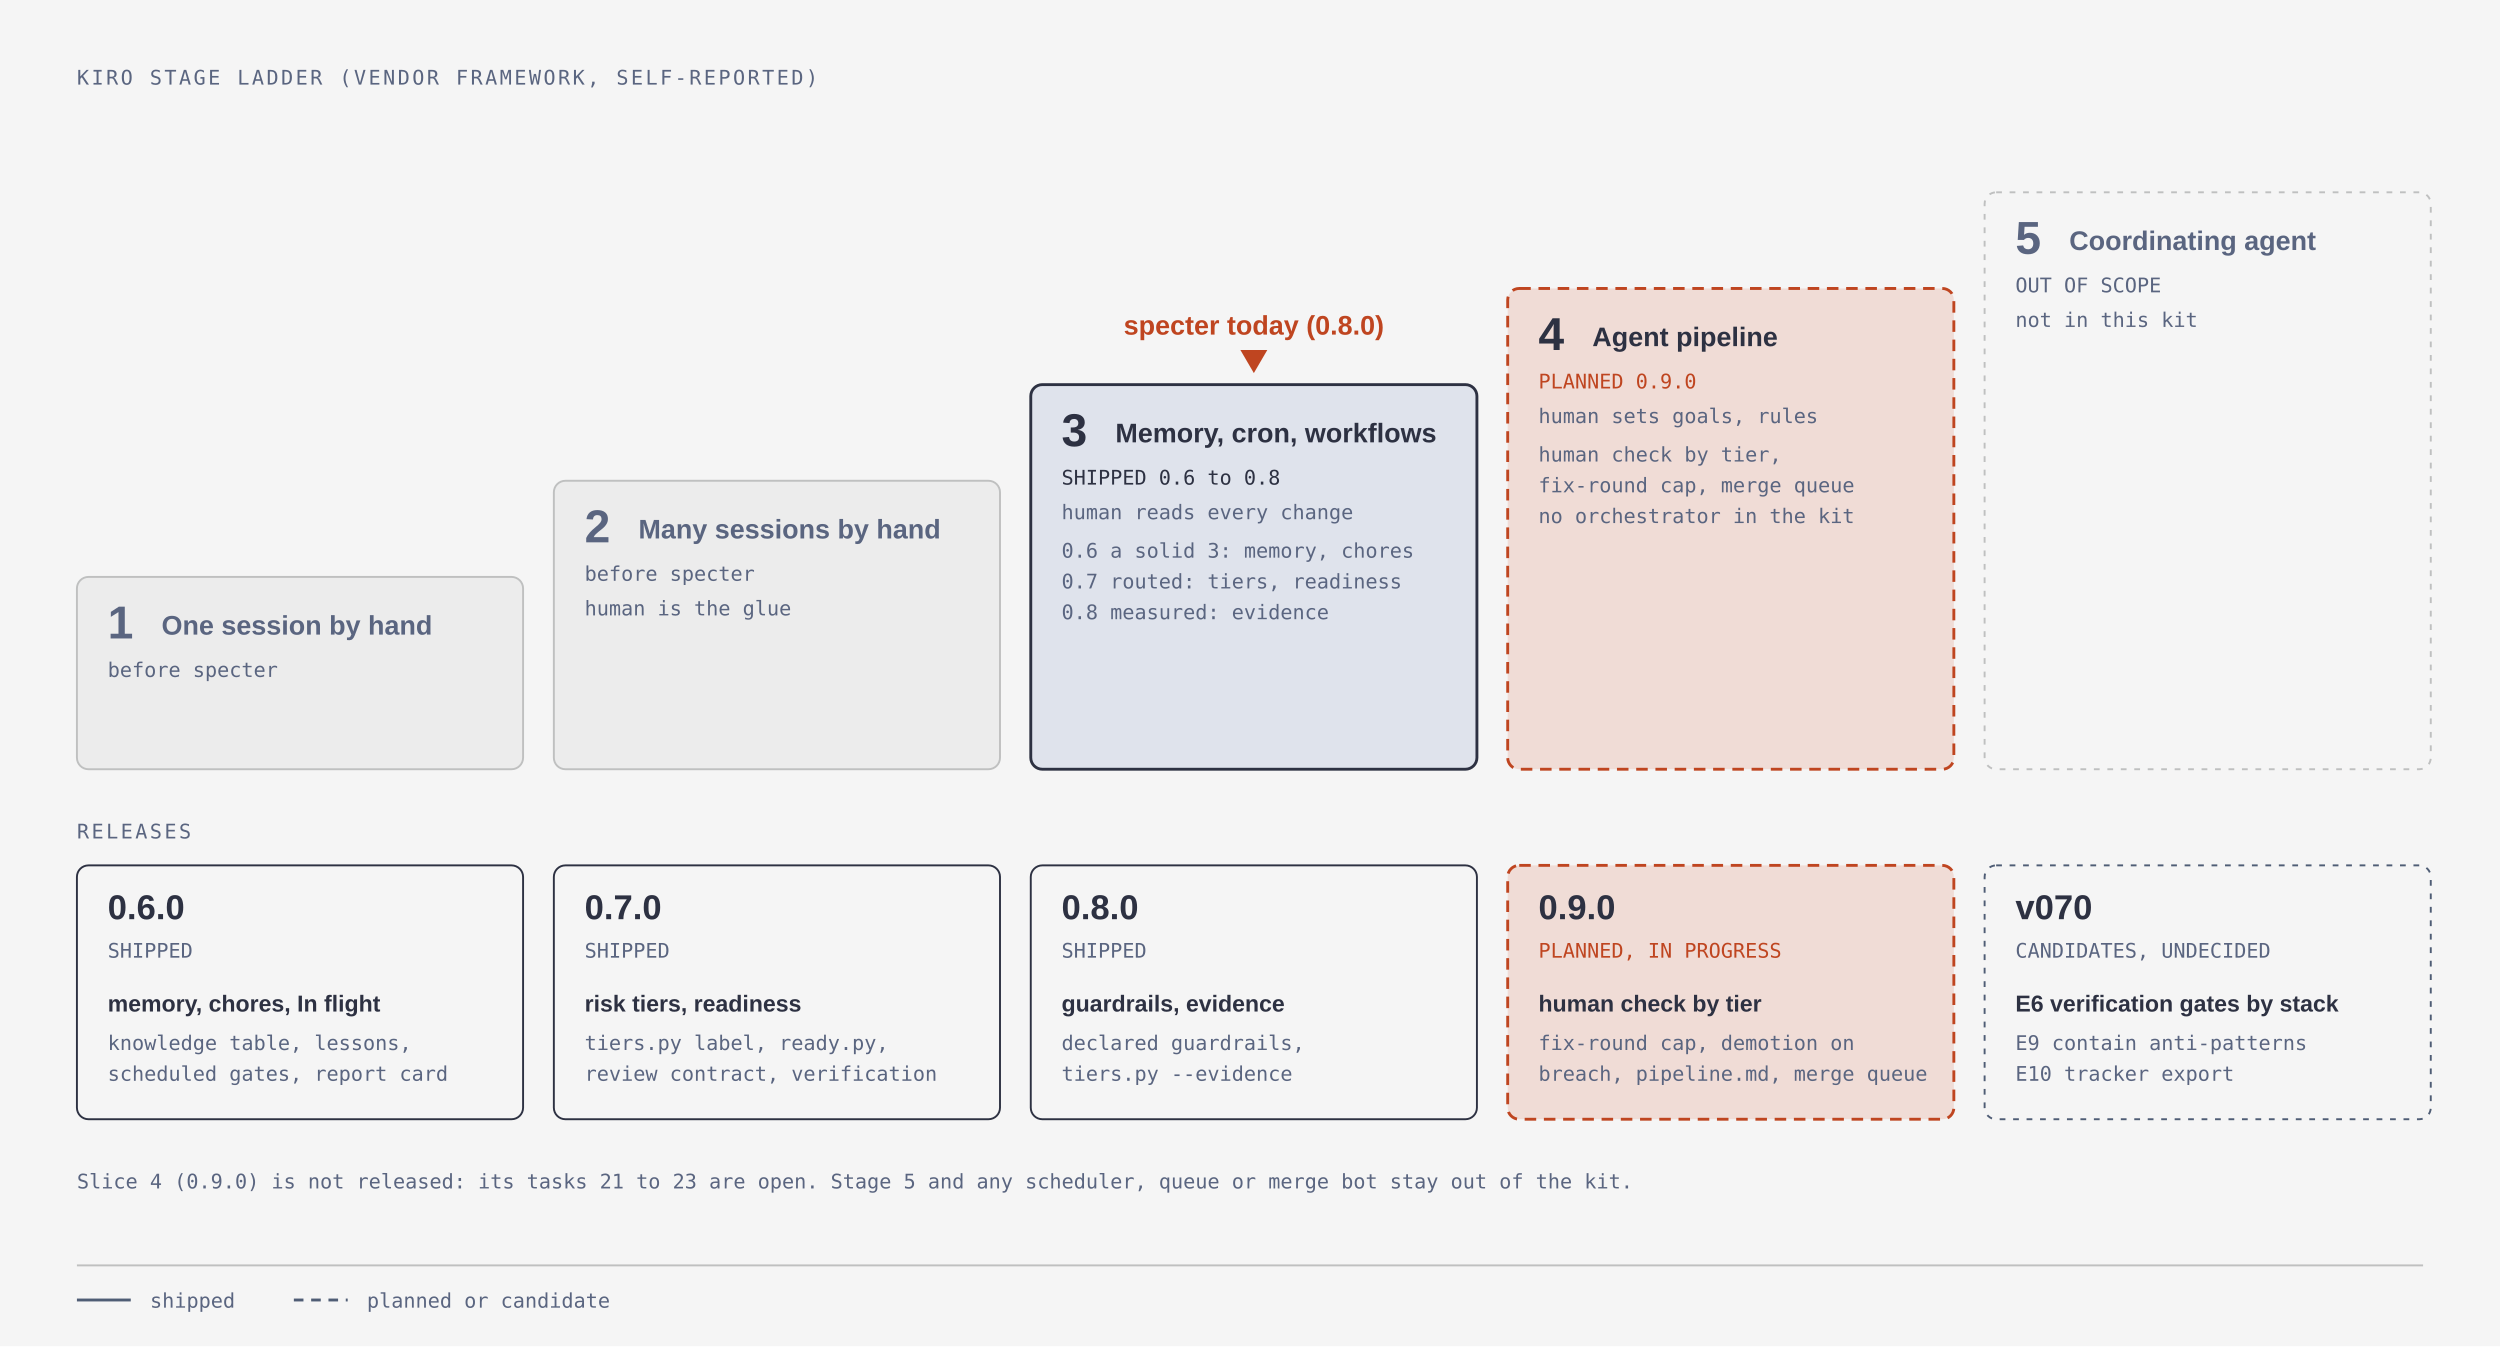
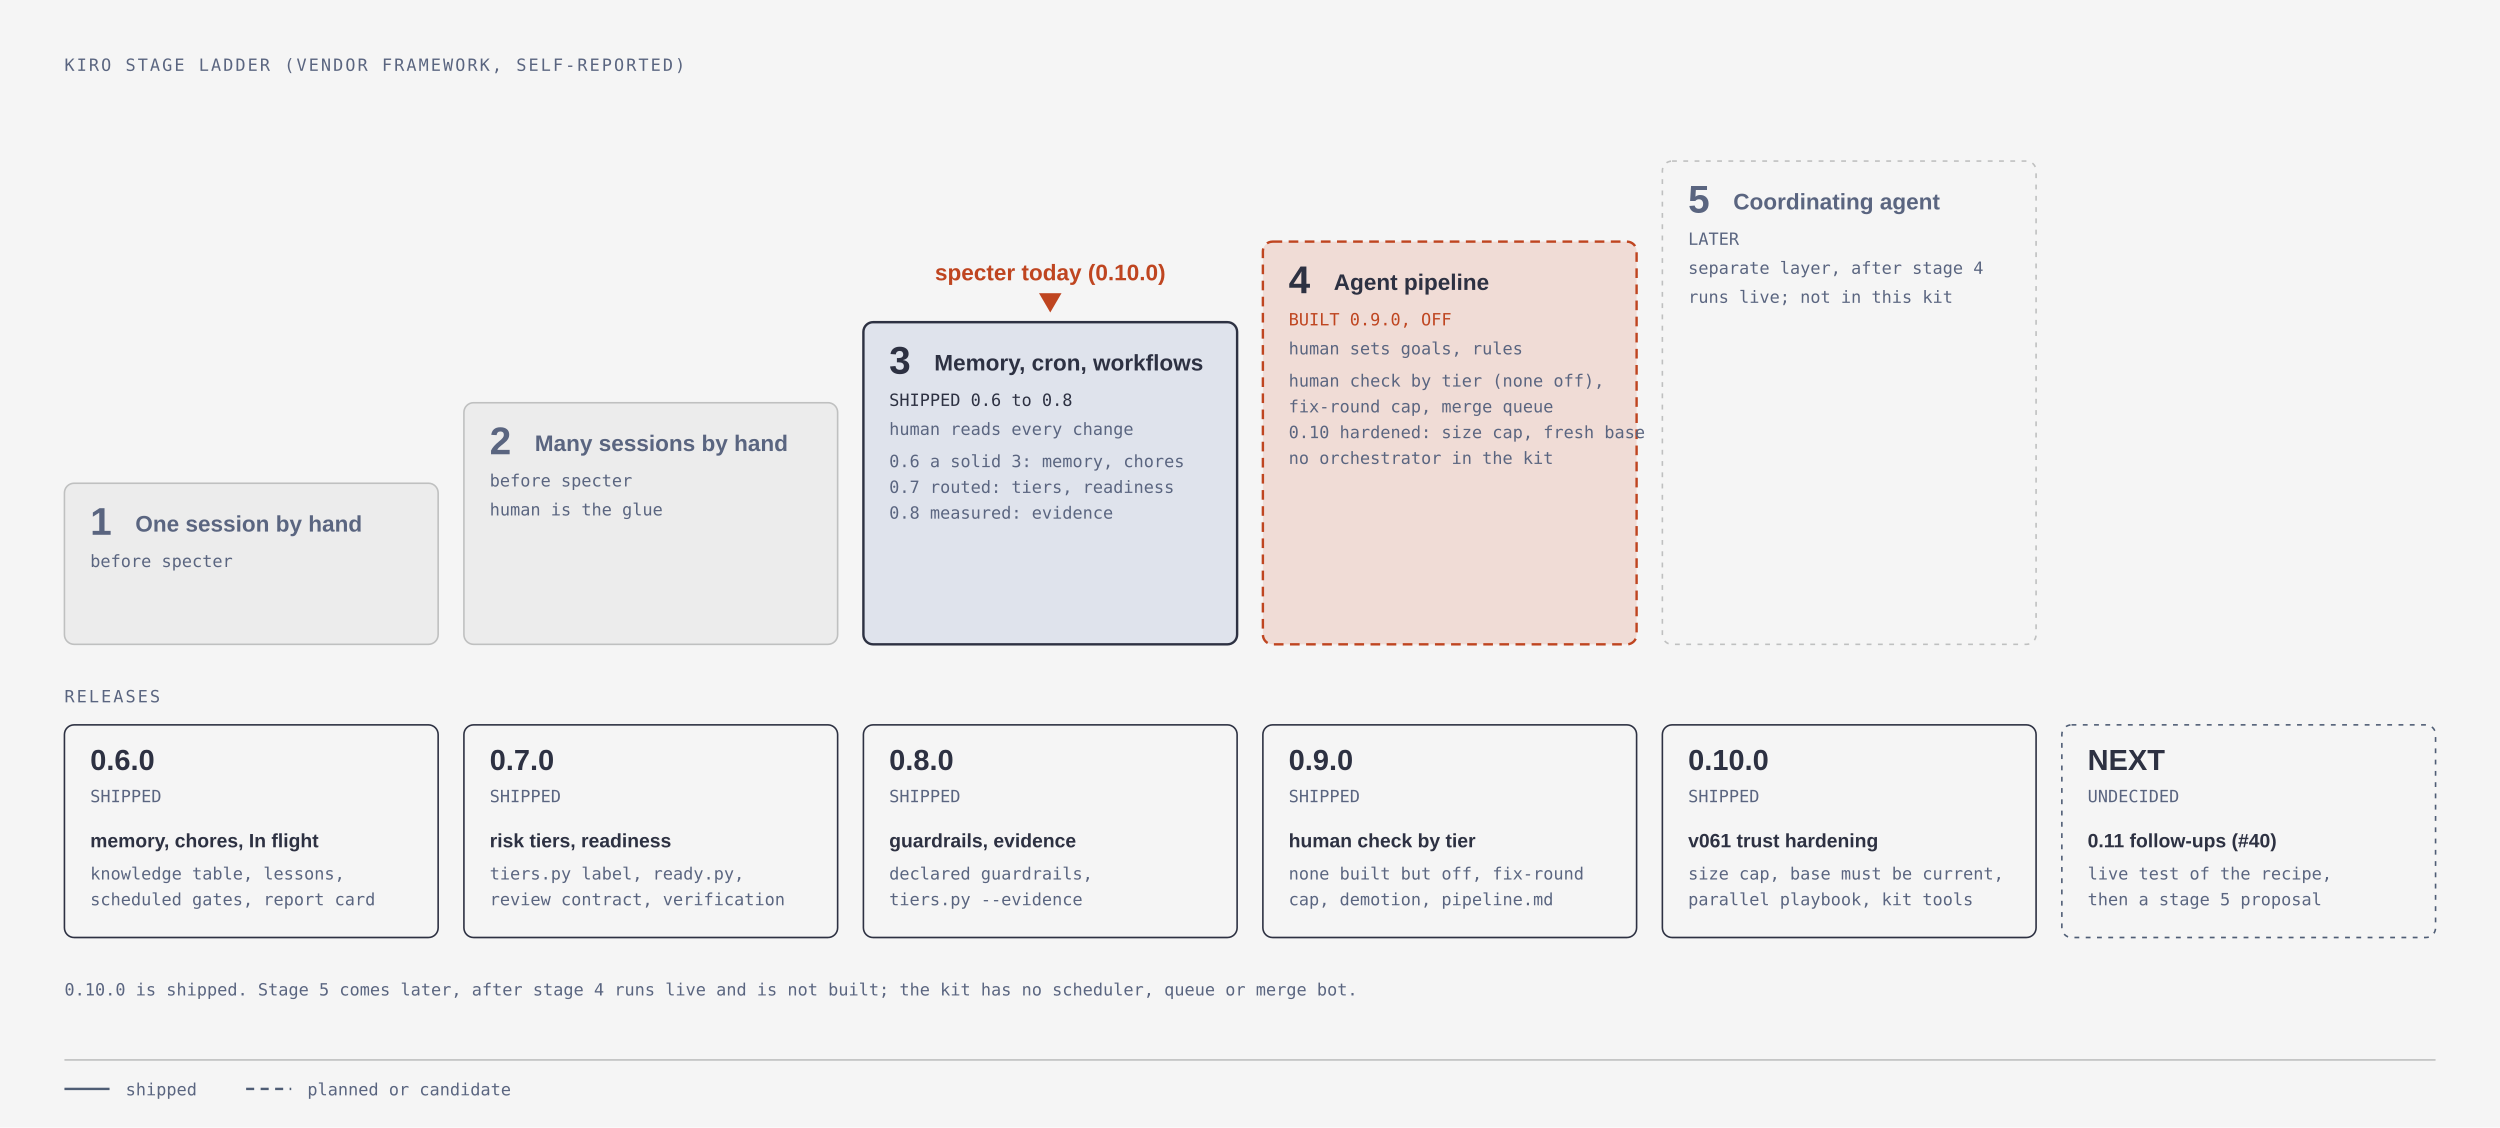
- <svg xmlns="http://www.w3.org/2000/svg" viewBox="0 0 1300 700" width="1300" height="700" role="img" aria-labelledby="roadmap-title roadmap-desc">
+ <svg xmlns="http://www.w3.org/2000/svg" viewBox="0 0 1552 700" width="1552" height="700" role="img" aria-labelledby="roadmap-title roadmap-desc">
  <defs>
    <marker id="roadmap-a" viewBox="0 0 10 10" refX="9" refY="5" markerWidth="8" markerHeight="8" orient="auto-start-reverse">
      <path d="M0,1 L9,5 L0,9 z" fill="#4f5d75" />
    </marker>
    <marker id="roadmap-ac" viewBox="0 0 10 10" refX="9" refY="5" markerWidth="8" markerHeight="8" orient="auto-start-reverse">
      <path d="M0,1 L9,5 L0,9 z" fill="#bf4520" />
    </marker>
  </defs>
-   <rect width="1300" height="700" fill="#f5f5f5" />
+   <rect width="1552" height="700" fill="#f5f5f5" />
  <style>text{font-family:Geist, -apple-system, 'Helvetica Neue', Arial, sans-serif}.n{font-size:14px;font-weight:600;fill:#2d3142}.s{font-family:'Geist Mono', ui-monospace, Menlo, monospace;font-size:10.5px;fill:#5a6580}.l{font-family:'Geist Mono', ui-monospace, Menlo, monospace;font-size:10px;letter-spacing:.06em;fill:#4f5d75}.e{font-family:'Geist Mono', ui-monospace, Menlo, monospace;font-size:10.5px;letter-spacing:.12em;fill:#5a6580}.t{font-size:12px;fill:#2d3142}</style>
  <text class="e" x="40" y="44">KIRO STAGE LADDER (VENDOR FRAMEWORK, SELF-REPORTED)</text>
  <rect x="40" y="300" width="232" height="100" rx="6" fill="#ececec" stroke="#bfc0c0" stroke-width="1" />
  <text x="56" y="332" style="font-size:24px;font-weight:600;fill:#5a6580">1</text>
  <text class="n" x="84" y="330" style="fill:#5a6580">One session by hand</text>
  <text class="s" x="56" y="352" style="fill:#5a6580">before specter</text>
  <rect x="288" y="250" width="232" height="150" rx="6" fill="#ececec" stroke="#bfc0c0" stroke-width="1" />
  <text x="304" y="282" style="font-size:24px;font-weight:600;fill:#5a6580">2</text>
  <text class="n" x="332" y="280" style="fill:#5a6580">Many sessions by hand</text>
  <text class="s" x="304" y="302" style="fill:#5a6580">before specter</text>
  <text class="s" x="304" y="320">human is the glue</text>
  <rect x="536" y="200" width="232" height="200" rx="6" fill="#dfe3ec" stroke="#2d3142" stroke-width="1.5" />
  <text x="552" y="232" style="font-size:24px;font-weight:600;fill:#2d3142">3</text>
  <text class="n" x="580" y="230" style="fill:#2d3142">Memory, cron, workflows</text>
  <text class="s" x="552" y="252" style="fill:#2d3142">SHIPPED 0.6 to 0.8</text>
  <text class="s" x="552" y="270">human reads every change</text>
  <rect x="784" y="150" width="232" height="250" rx="6" fill="#f0dcd6" stroke="#bf4520" stroke-width="1.5" stroke-dasharray="6,4" />
  <text x="800" y="182" style="font-size:24px;font-weight:600;fill:#2d3142">4</text>
  <text class="n" x="828" y="180" style="fill:#2d3142">Agent pipeline</text>
-   <text class="s" x="800" y="202" style="fill:#bf4520">PLANNED 0.9.0</text>
+   <text class="s" x="800" y="202" style="fill:#bf4520">BUILT 0.9.0, OFF</text>
  <text class="s" x="800" y="220">human sets goals, rules</text>
  <rect x="1032" y="100" width="232" height="300" rx="6" fill="#f5f5f5" stroke="#bfc0c0" stroke-width="1" stroke-dasharray="3,4" />
  <text x="1048" y="132" style="font-size:24px;font-weight:600;fill:#5a6580">5</text>
  <text class="n" x="1076" y="130" style="fill:#5a6580">Coordinating agent</text>
-   <text class="s" x="1048" y="152" style="fill:#5a6580">OUT OF SCOPE</text>
-   <text class="s" x="1048" y="170">not in this kit</text>
+   <text class="s" x="1048" y="152" style="fill:#5a6580">LATER</text>
+   <text class="s" x="1048" y="170">separate layer, after stage 4</text>
+   <text class="s" x="1048" y="188">runs live; not in this kit</text>
  <path d="M652,194 l-7,-12 l14,0 z" fill="#bf4520" />
-   <text class="n" x="652" y="174" text-anchor="middle" style="fill:#bf4520">specter today (0.8.0)</text>
+   <text class="n" x="652" y="174" text-anchor="middle" style="fill:#bf4520">specter today (0.10.0)</text>
  <text class="s" x="552" y="290">0.6 a solid 3: memory, chores</text>
  <text class="s" x="552" y="306">0.7 routed: tiers, readiness</text>
  <text class="s" x="552" y="322">0.8 measured: evidence</text>
-   <text class="s" x="800" y="240">human check by tier,</text>
+   <text class="s" x="800" y="240">human check by tier (none off),</text>
  <text class="s" x="800" y="256">fix-round cap, merge queue</text>
-   <text class="s" x="800" y="272">no orchestrator in the kit</text>
+   <text class="s" x="800" y="272">0.10 hardened: size cap, fresh base</text>
+   <text class="s" x="800" y="288">no orchestrator in the kit</text>
  <text class="e" x="40" y="436">RELEASES</text>
  <rect x="40" y="450" width="232" height="132" rx="6" fill="#f5f5f5" stroke="#2d3142" stroke-width="1" />
  <text class="n" x="56" y="478" style="font-size:18px">0.6.0</text>
  <text class="s" x="56" y="498" style="fill:#5a6580">SHIPPED</text>
  <text class="t" x="56" y="526" style="font-weight:600">memory, chores, In flight</text>
  <text class="s" x="56" y="546">knowledge table, lessons,</text>
  <text class="s" x="56" y="562">scheduled gates, report card</text>
  <rect x="288" y="450" width="232" height="132" rx="6" fill="#f5f5f5" stroke="#2d3142" stroke-width="1" />
  <text class="n" x="304" y="478" style="font-size:18px">0.7.0</text>
  <text class="s" x="304" y="498" style="fill:#5a6580">SHIPPED</text>
  <text class="t" x="304" y="526" style="font-weight:600">risk tiers, readiness</text>
  <text class="s" x="304" y="546">tiers.py label, ready.py,</text>
  <text class="s" x="304" y="562">review contract, verification</text>
  <rect x="536" y="450" width="232" height="132" rx="6" fill="#f5f5f5" stroke="#2d3142" stroke-width="1" />
  <text class="n" x="552" y="478" style="font-size:18px">0.8.0</text>
  <text class="s" x="552" y="498" style="fill:#5a6580">SHIPPED</text>
  <text class="t" x="552" y="526" style="font-weight:600">guardrails, evidence</text>
  <text class="s" x="552" y="546">declared guardrails,</text>
  <text class="s" x="552" y="562">tiers.py --evidence</text>
-   <rect x="784" y="450" width="232" height="132" rx="6" fill="#f0dcd6" stroke="#bf4520" stroke-width="1.5" stroke-dasharray="6,4" />
+   <rect x="784" y="450" width="232" height="132" rx="6" fill="#f5f5f5" stroke="#2d3142" stroke-width="1" />
  <text class="n" x="800" y="478" style="font-size:18px">0.9.0</text>
-   <text class="s" x="800" y="498" style="fill:#bf4520">PLANNED, IN PROGRESS</text>
+   <text class="s" x="800" y="498" style="fill:#5a6580">SHIPPED</text>
  <text class="t" x="800" y="526" style="font-weight:600">human check by tier</text>
-   <text class="s" x="800" y="546">fix-round cap, demotion on</text>
-   <text class="s" x="800" y="562">breach, pipeline.md, merge queue</text>
-   <rect x="1032" y="450" width="232" height="132" rx="6" fill="#f5f5f5" stroke="#4f5d75" stroke-width="1" stroke-dasharray="3,4" />
-   <text class="n" x="1048" y="478" style="font-size:18px">v070</text>
-   <text class="s" x="1048" y="498" style="fill:#5a6580">CANDIDATES, UNDECIDED</text>
-   <text class="t" x="1048" y="526" style="font-weight:600">E6 verification gates by stack</text>
-   <text class="s" x="1048" y="546">E9 contain anti-patterns</text>
-   <text class="s" x="1048" y="562">E10 tracker export</text>
-   <text class="s" x="40" y="618">Slice 4 (0.9.0) is not released: its tasks 21 to 23 are open. Stage 5 and any scheduler, queue or merge bot stay out of the kit.</text>
-   <line x1="40" x2="1260" y1="658" y2="658" stroke="#bfc0c0" />
+   <text class="s" x="800" y="546">none built but off, fix-round</text>
+   <text class="s" x="800" y="562">cap, demotion, pipeline.md</text>
+   <rect x="1032" y="450" width="232" height="132" rx="6" fill="#f5f5f5" stroke="#2d3142" stroke-width="1" />
+   <text class="n" x="1048" y="478" style="font-size:18px">0.10.0</text>
+   <text class="s" x="1048" y="498" style="fill:#5a6580">SHIPPED</text>
+   <text class="t" x="1048" y="526" style="font-weight:600">v061 trust hardening</text>
+   <text class="s" x="1048" y="546">size cap, base must be current,</text>
+   <text class="s" x="1048" y="562">parallel playbook, kit tools</text>
+   <rect x="1280" y="450" width="232" height="132" rx="6" fill="#f5f5f5" stroke="#4f5d75" stroke-width="1" stroke-dasharray="3,4" />
+   <text class="n" x="1296" y="478" style="font-size:18px">NEXT</text>
+   <text class="s" x="1296" y="498" style="fill:#5a6580">UNDECIDED</text>
+   <text class="t" x="1296" y="526" style="font-weight:600">0.11 follow-ups (#40)</text>
+   <text class="s" x="1296" y="546">live test of the recipe,</text>
+   <text class="s" x="1296" y="562">then a stage 5 proposal</text>
+   <text class="s" x="40" y="618">0.10.0 is shipped. Stage 5 comes later, after stage 4 runs live and is not built; the kit has no scheduler, queue or merge bot.</text>
+   <line x1="40" x2="1512" y1="658" y2="658" stroke="#bfc0c0" />
  <line x1="40" x2="68" y1="676" y2="676" stroke="#4f5d75" stroke-width="1.5" />
  <text class="s" x="78" y="680">shipped</text>
  <line x1="152.8" x2="180.8" y1="676" y2="676" stroke="#4f5d75" stroke-width="1.5" stroke-dasharray="5,4" />
  <text class="s" x="190.8" y="680">planned or candidate</text>
</svg>
